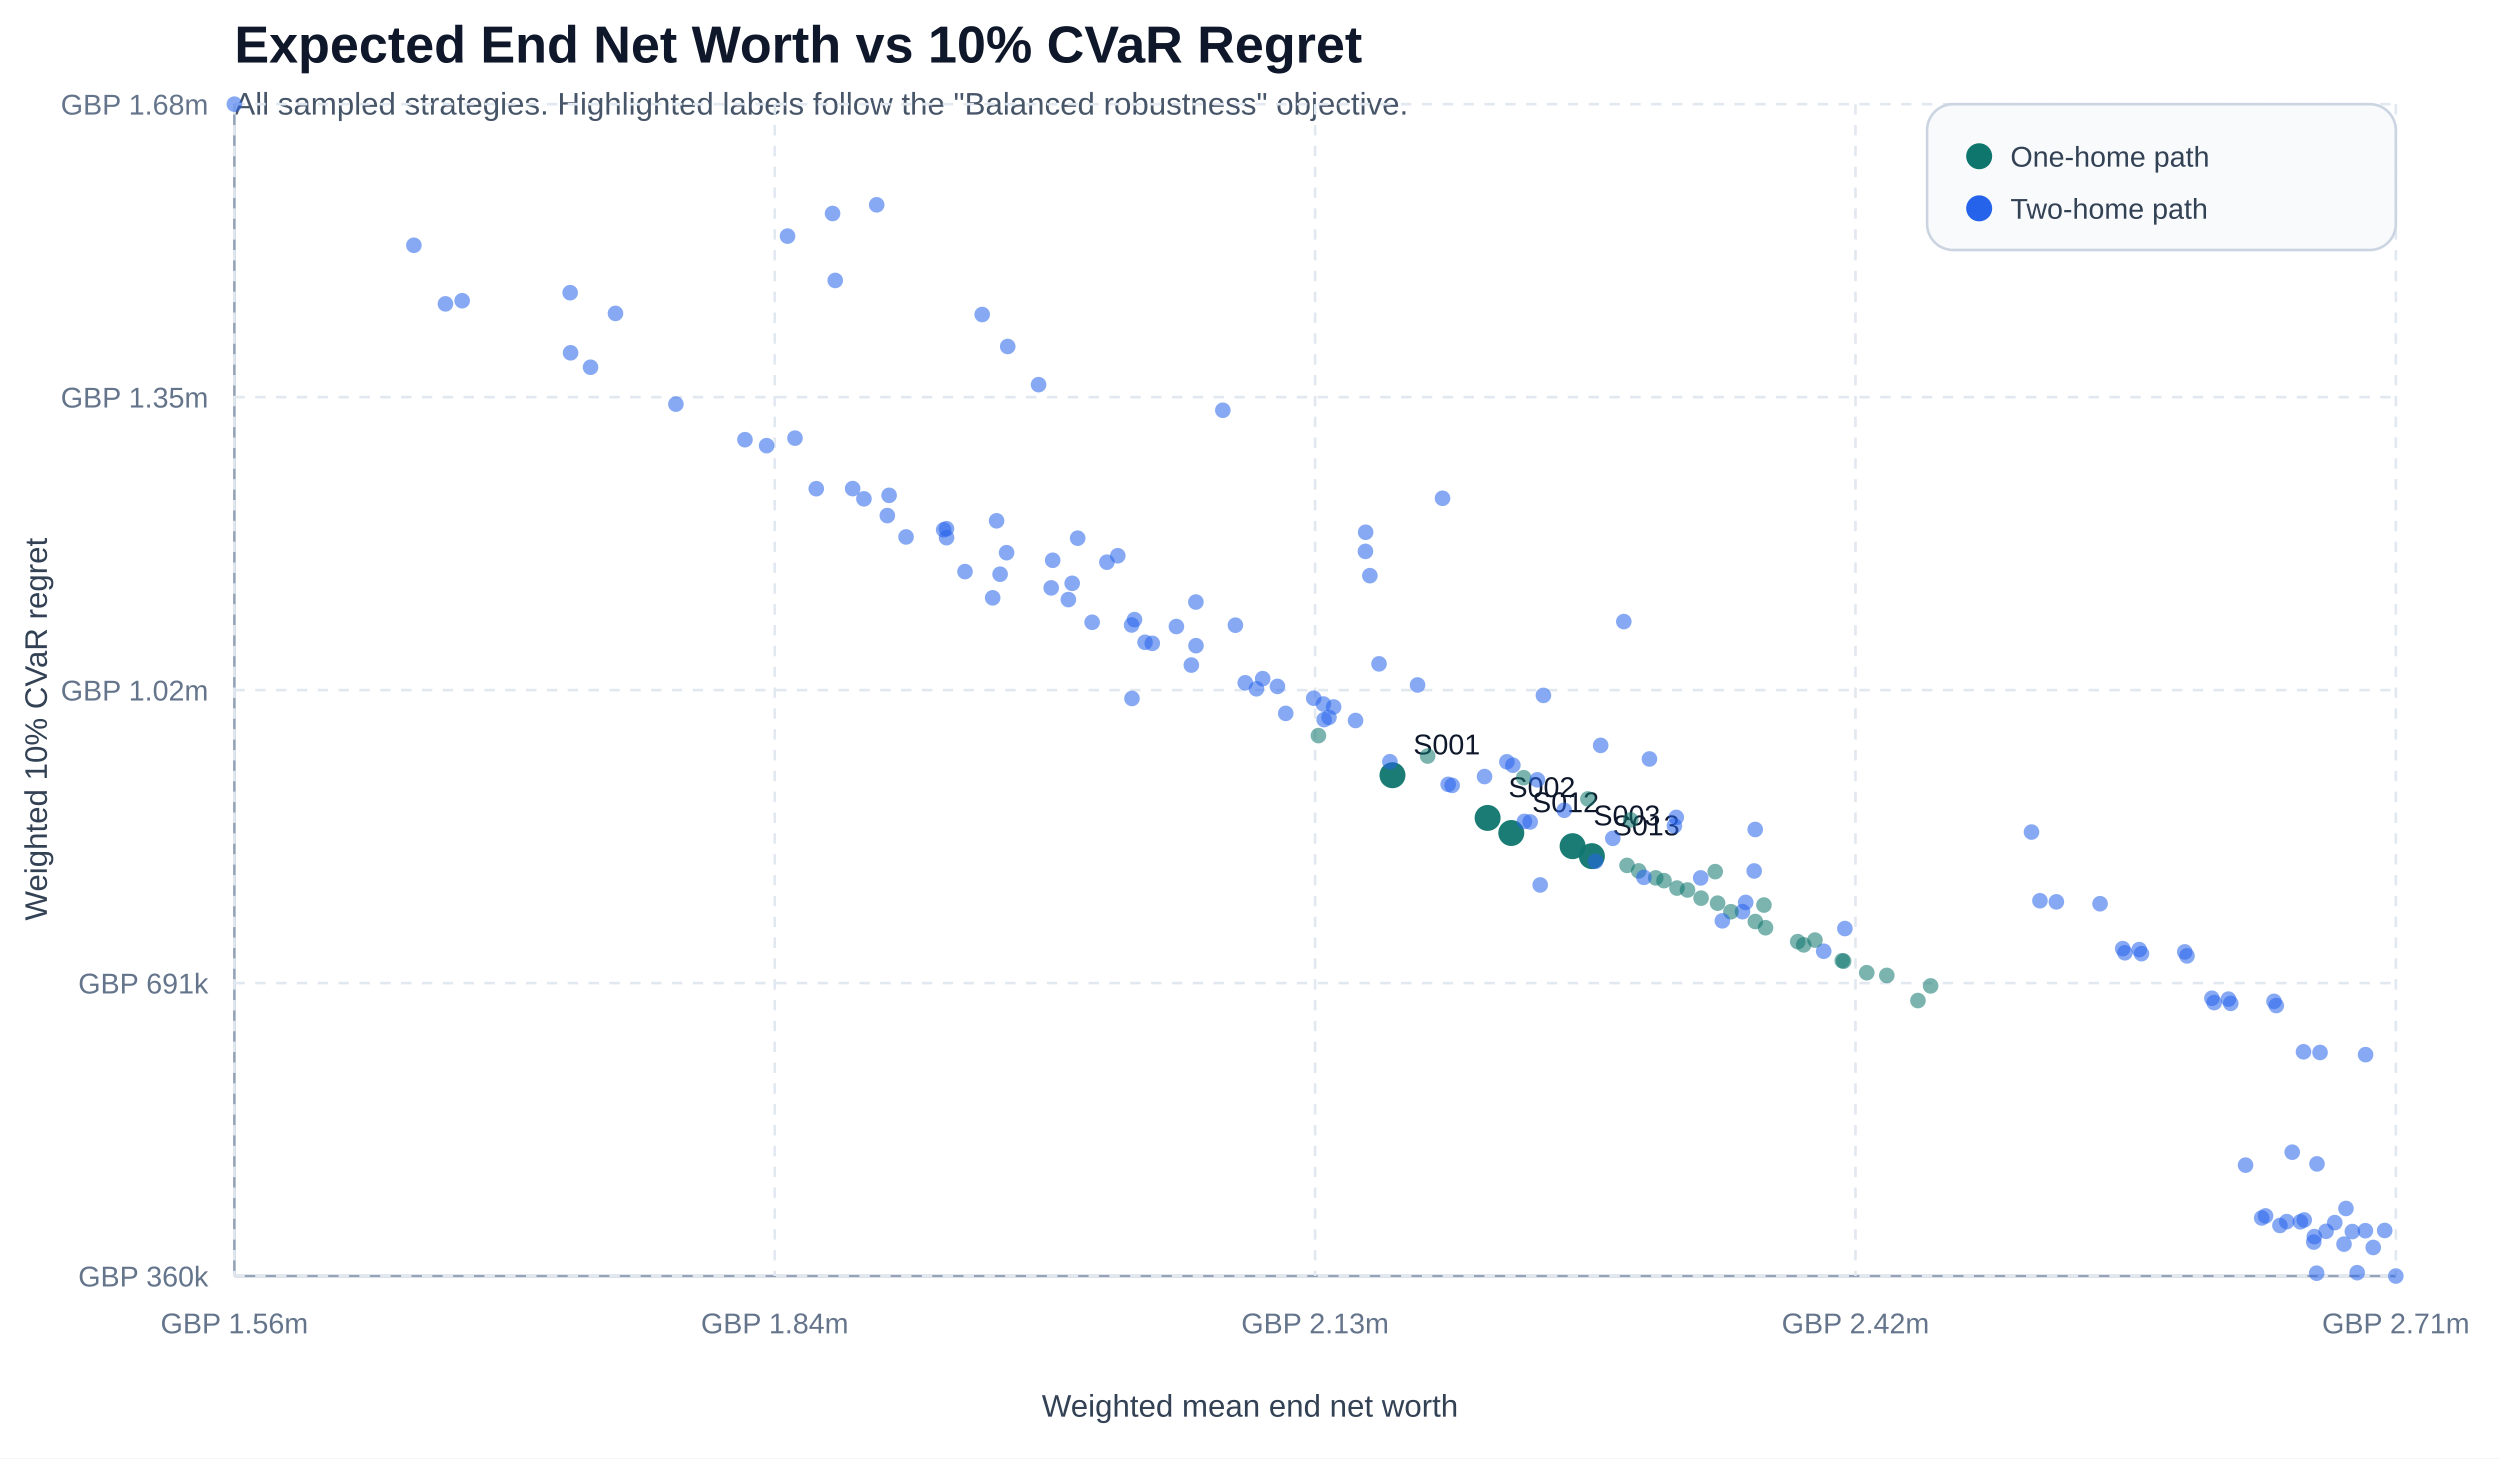
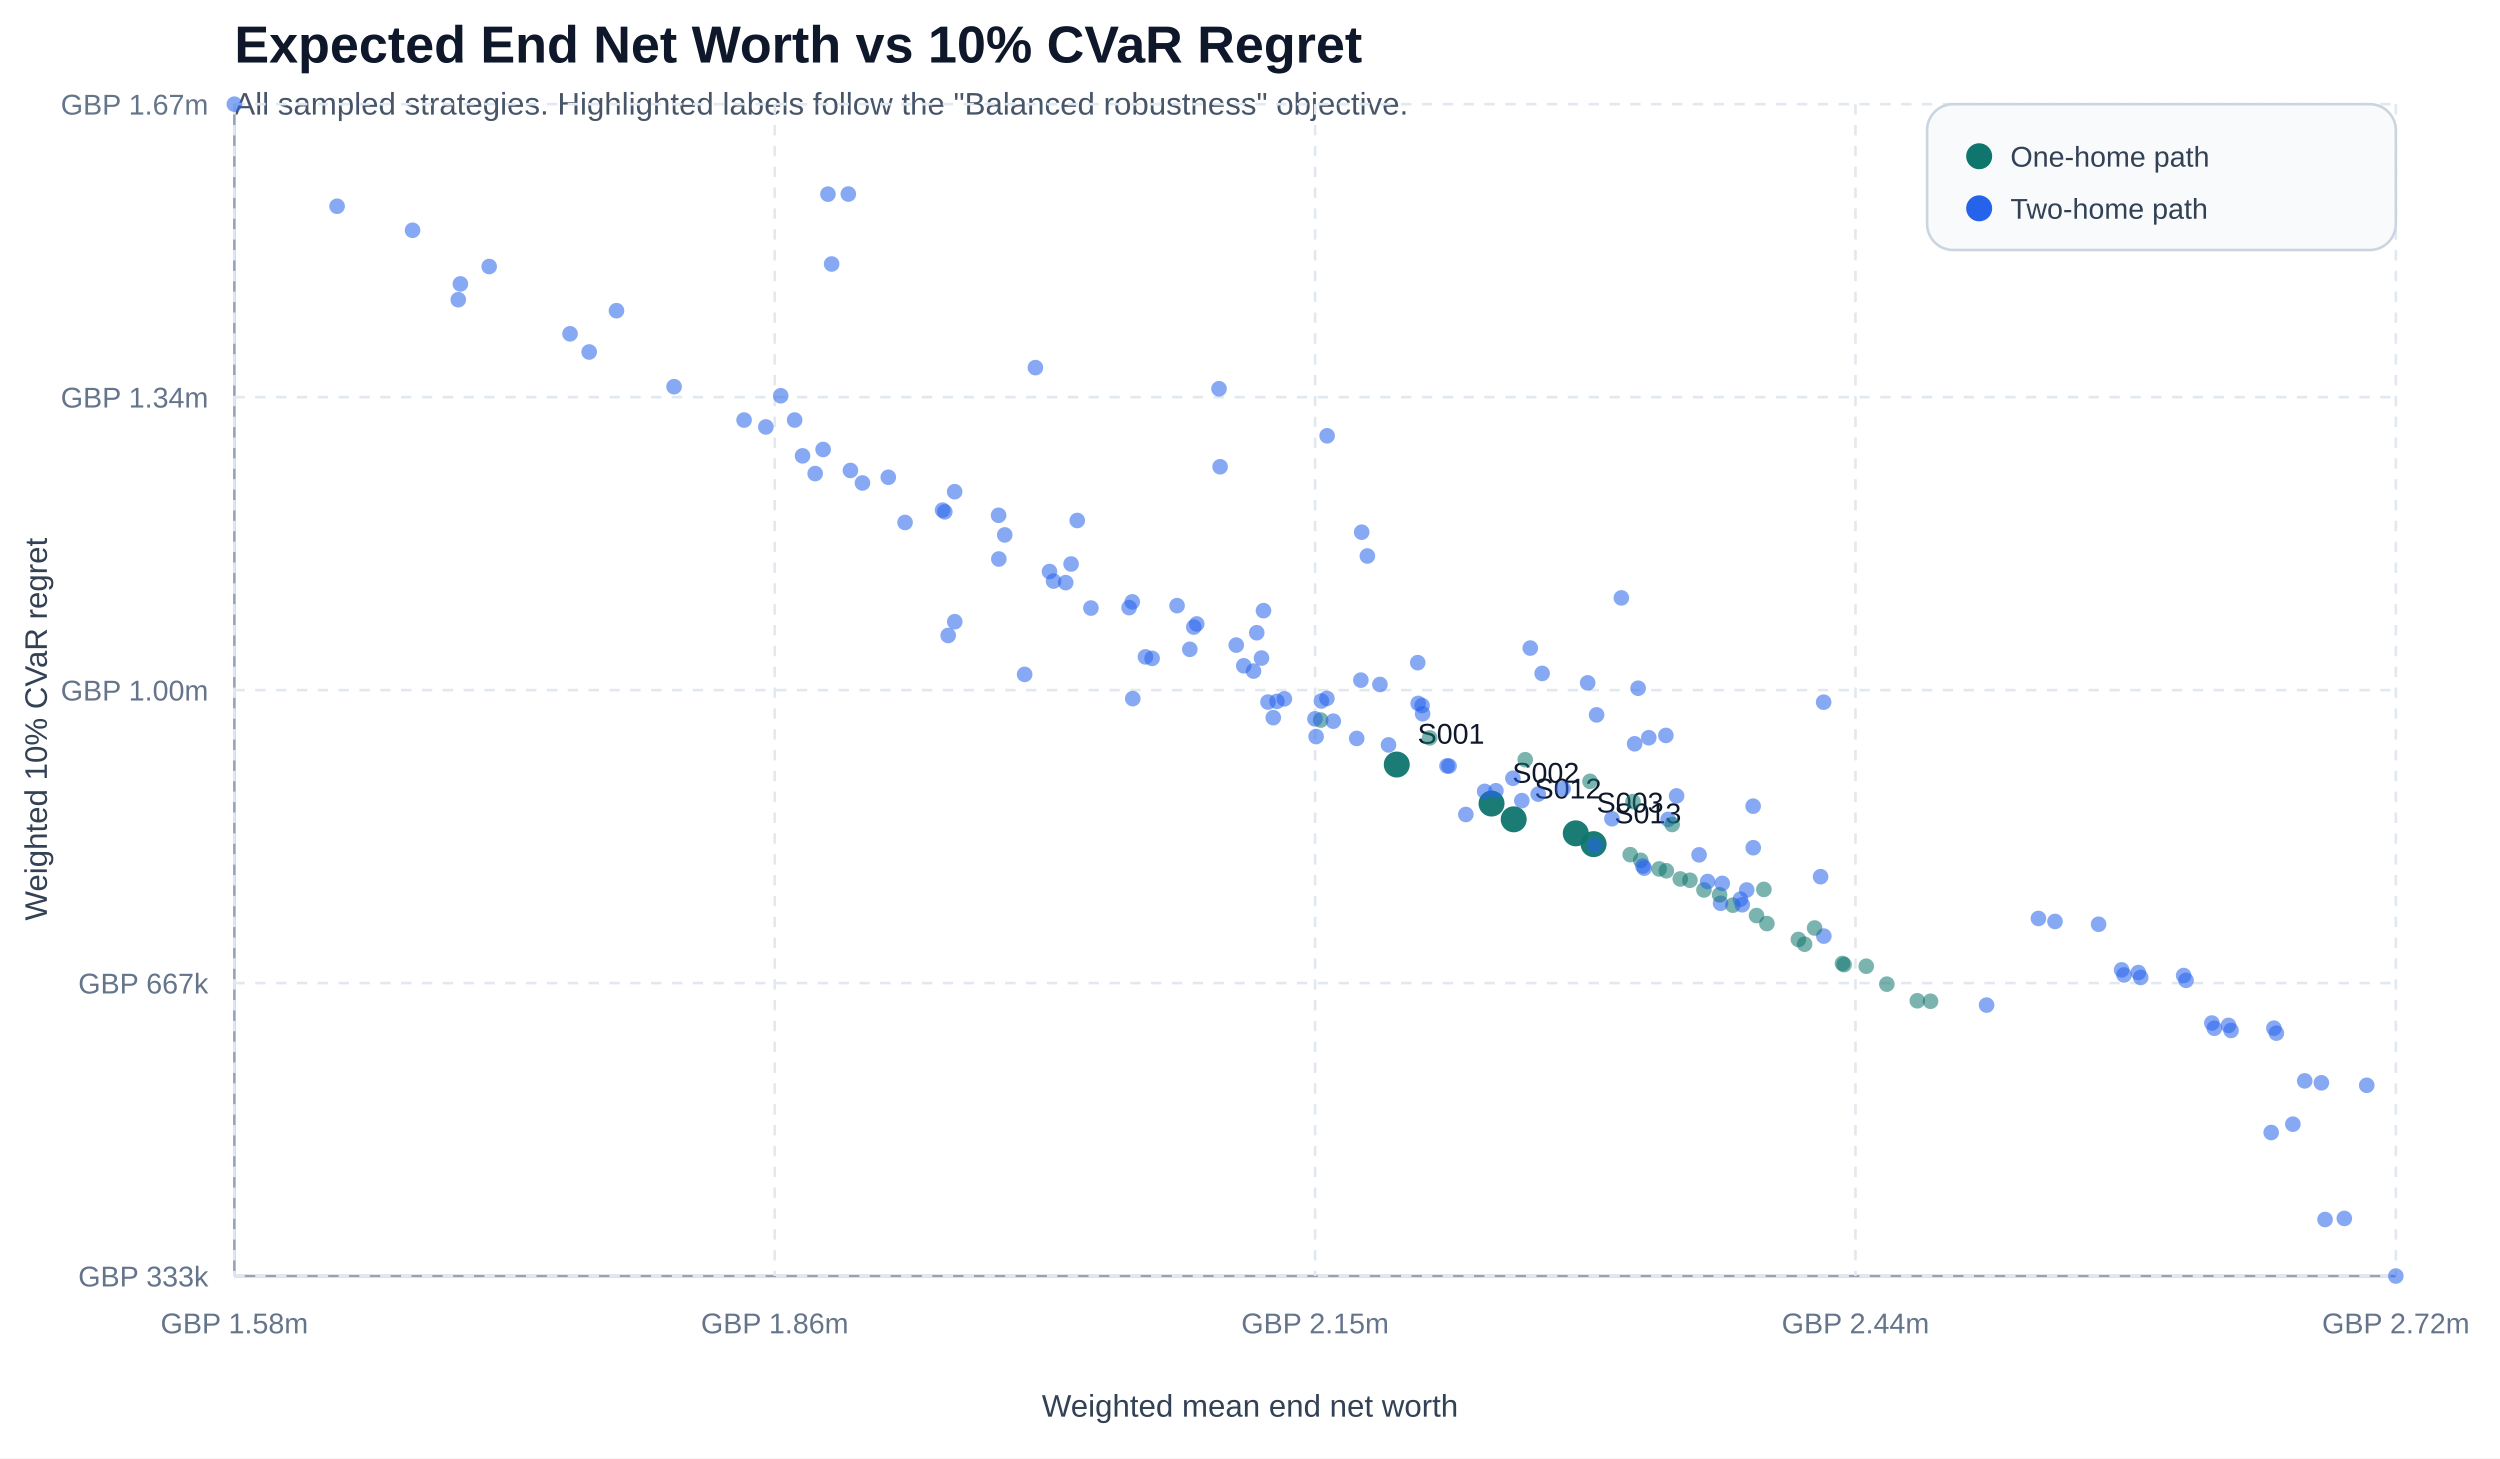
<svg xmlns="http://www.w3.org/2000/svg" width="960" height="560" viewBox="0 0 960 560">
  <rect width="960" height="560" fill="#ffffff" />
  <text x="90" y="24" font-size="20" font-family="Arial, sans-serif" font-weight="700" fill="#0f172a">Expected End Net Worth vs 10% CVaR Regret</text>
  <text x="90" y="44" font-size="12" font-family="Arial, sans-serif" fill="#475569">All sampled strategies. Highlighted labels follow the "Balanced robustness" objective.</text>
  <line x1="90" y1="490" x2="920" y2="490" stroke="#94a3b8" />
  <line x1="90" y1="40" x2="90" y2="490" stroke="#94a3b8" />
  <line x1="90" y1="40" x2="90" y2="490" stroke="#e2e8f0" stroke-dasharray="4 4" />
  <line x1="90" y1="490" x2="920" y2="490" stroke="#e2e8f0" stroke-dasharray="4 4" />
-   <text x="90" y="512" text-anchor="middle" font-size="11" font-family="Arial, sans-serif" fill="#64748b">GBP 1.56m</text>
-   <text x="80" y="494" text-anchor="end" font-size="11" font-family="Arial, sans-serif" fill="#64748b">GBP 360k</text>
+   <text x="90" y="512" text-anchor="middle" font-size="11" font-family="Arial, sans-serif" fill="#64748b">GBP 1.58m</text>
+   <text x="80" y="494" text-anchor="end" font-size="11" font-family="Arial, sans-serif" fill="#64748b">GBP 333k</text>
  <line x1="297.5" y1="40" x2="297.5" y2="490" stroke="#e2e8f0" stroke-dasharray="4 4" />
  <line x1="90" y1="377.5" x2="920" y2="377.5" stroke="#e2e8f0" stroke-dasharray="4 4" />
-   <text x="297.5" y="512" text-anchor="middle" font-size="11" font-family="Arial, sans-serif" fill="#64748b">GBP 1.84m</text>
-   <text x="80" y="381.5" text-anchor="end" font-size="11" font-family="Arial, sans-serif" fill="#64748b">GBP 691k</text>
+   <text x="297.5" y="512" text-anchor="middle" font-size="11" font-family="Arial, sans-serif" fill="#64748b">GBP 1.86m</text>
+   <text x="80" y="381.5" text-anchor="end" font-size="11" font-family="Arial, sans-serif" fill="#64748b">GBP 667k</text>
  <line x1="505" y1="40" x2="505" y2="490" stroke="#e2e8f0" stroke-dasharray="4 4" />
  <line x1="90" y1="265" x2="920" y2="265" stroke="#e2e8f0" stroke-dasharray="4 4" />
-   <text x="505" y="512" text-anchor="middle" font-size="11" font-family="Arial, sans-serif" fill="#64748b">GBP 2.13m</text>
-   <text x="80" y="269" text-anchor="end" font-size="11" font-family="Arial, sans-serif" fill="#64748b">GBP 1.02m</text>
+   <text x="505" y="512" text-anchor="middle" font-size="11" font-family="Arial, sans-serif" fill="#64748b">GBP 2.15m</text>
+   <text x="80" y="269" text-anchor="end" font-size="11" font-family="Arial, sans-serif" fill="#64748b">GBP 1.00m</text>
  <line x1="712.5" y1="40" x2="712.5" y2="490" stroke="#e2e8f0" stroke-dasharray="4 4" />
  <line x1="90" y1="152.5" x2="920" y2="152.5" stroke="#e2e8f0" stroke-dasharray="4 4" />
-   <text x="712.5" y="512" text-anchor="middle" font-size="11" font-family="Arial, sans-serif" fill="#64748b">GBP 2.42m</text>
-   <text x="80" y="156.5" text-anchor="end" font-size="11" font-family="Arial, sans-serif" fill="#64748b">GBP 1.35m</text>
+   <text x="712.5" y="512" text-anchor="middle" font-size="11" font-family="Arial, sans-serif" fill="#64748b">GBP 2.44m</text>
+   <text x="80" y="156.5" text-anchor="end" font-size="11" font-family="Arial, sans-serif" fill="#64748b">GBP 1.34m</text>
  <line x1="920" y1="40" x2="920" y2="490" stroke="#e2e8f0" stroke-dasharray="4 4" />
  <line x1="90" y1="40" x2="920" y2="40" stroke="#e2e8f0" stroke-dasharray="4 4" />
-   <text x="920" y="512" text-anchor="middle" font-size="11" font-family="Arial, sans-serif" fill="#64748b">GBP 2.71m</text>
-   <text x="80" y="44" text-anchor="end" font-size="11" font-family="Arial, sans-serif" fill="#64748b">GBP 1.68m</text>
+   <text x="920" y="512" text-anchor="middle" font-size="11" font-family="Arial, sans-serif" fill="#64748b">GBP 2.72m</text>
+   <text x="80" y="44" text-anchor="end" font-size="11" font-family="Arial, sans-serif" fill="#64748b">GBP 1.67m</text>
  <polyline points="920,490" fill="none" stroke="#0f766e" stroke-width="2.5" />
-   <circle cx="534.712" cy="297.689" r="5" fill="#0f766e" opacity="0.95" />
-   <text x="542.712" y="289.689" font-size="11" font-family="Arial, sans-serif" fill="#0f172a">S001</text>
-   <circle cx="580.334" cy="319.875" r="5" fill="#0f766e" opacity="0.95" />
-   <text x="588.334" y="311.875" font-size="11" font-family="Arial, sans-serif" fill="#0f172a">S012</text>
-   <circle cx="571.245" cy="314.082" r="5" fill="#0f766e" opacity="0.95" />
-   <text x="579.245" y="306.082" font-size="11" font-family="Arial, sans-serif" fill="#0f172a">S002</text>
-   <circle cx="611.285" cy="328.759" r="5" fill="#0f766e" opacity="0.95" />
-   <text x="619.285" y="320.759" font-size="11" font-family="Arial, sans-serif" fill="#0f172a">S013</text>
-   <circle cx="603.879" cy="324.931" r="5" fill="#0f766e" opacity="0.95" />
-   <text x="611.879" y="316.931" font-size="11" font-family="Arial, sans-serif" fill="#0f172a">S003</text>
-   <circle cx="624.785" cy="332.317" r="3" fill="#0f766e" opacity="0.55" />
-   <circle cx="629.246" cy="334.427" r="3" fill="#0f766e" opacity="0.55" />
-   <circle cx="506.282" cy="282.47" r="3" fill="#0f766e" opacity="0.55" />
-   <circle cx="635.803" cy="337.105" r="3" fill="#0f766e" opacity="0.55" />
-   <circle cx="548.212" cy="290.321" r="3" fill="#0f766e" opacity="0.55" />
-   <circle cx="493.717" cy="273.945" r="3" fill="#2563eb" opacity="0.55" />
-   <circle cx="557.631" cy="301.589" r="3" fill="#2563eb" opacity="0.55" />
-   <circle cx="638.97" cy="338.162" r="3" fill="#0f766e" opacity="0.55" />
-   <circle cx="533.716" cy="292.503" r="3" fill="#2563eb" opacity="0.55" />
-   <circle cx="612.689" cy="330.769" r="3" fill="#2563eb" opacity="0.55" />
-   <circle cx="643.961" cy="341.022" r="3" fill="#0f766e" opacity="0.55" />
-   <circle cx="457.478" cy="255.394" r="3" fill="#2563eb" opacity="0.55" />
-   <circle cx="585.093" cy="298.641" r="3" fill="#0f766e" opacity="0.55" />
-   <circle cx="508.472" cy="276.328" r="3" fill="#2563eb" opacity="0.55" />
-   <circle cx="419.376" cy="238.952" r="3" fill="#2563eb" opacity="0.55" />
-   <circle cx="482.479" cy="264.497" r="3" fill="#2563eb" opacity="0.55" />
-   <circle cx="585.369" cy="315.423" r="3" fill="#2563eb" opacity="0.55" />
-   <circle cx="556.097" cy="301.193" r="3" fill="#2563eb" opacity="0.55" />
-   <circle cx="648.004" cy="341.753" r="3" fill="#0f766e" opacity="0.55" />
-   <circle cx="631.26" cy="336.9" r="3" fill="#2563eb" opacity="0.55" />
-   <circle cx="478.181" cy="262.193" r="3" fill="#2563eb" opacity="0.55" />
-   <circle cx="484.873" cy="260.603" r="3" fill="#2563eb" opacity="0.55" />
-   <circle cx="653.212" cy="344.887" r="3" fill="#0f766e" opacity="0.55" />
-   <circle cx="459.26" cy="247.938" r="3" fill="#2563eb" opacity="0.55" />
-   <circle cx="384.042" cy="220.492" r="3" fill="#2563eb" opacity="0.55" />
-   <circle cx="434.678" cy="268.211" r="3" fill="#2563eb" opacity="0.55" />
-   <circle cx="434.533" cy="239.992" r="3" fill="#2563eb" opacity="0.55" />
-   <circle cx="403.663" cy="225.741" r="3" fill="#2563eb" opacity="0.55" />
-   <circle cx="411.717" cy="223.992" r="3" fill="#2563eb" opacity="0.55" />
-   <circle cx="512.112" cy="271.475" r="3" fill="#2563eb" opacity="0.55" />
-   <circle cx="544.341" cy="263.031" r="3" fill="#2563eb" opacity="0.55" />
-   <circle cx="609.744" cy="306.778" r="3" fill="#0f766e" opacity="0.55" />
-   <circle cx="674.003" cy="318.517" r="3" fill="#2563eb" opacity="0.55" />
-   <circle cx="669.115" cy="350.075" r="3" fill="#2563eb" opacity="0.55" />
-   <circle cx="410.253" cy="230.236" r="3" fill="#2563eb" opacity="0.55" />
-   <circle cx="529.544" cy="254.924" r="3" fill="#2563eb" opacity="0.55" />
-   <circle cx="664.66" cy="350.112" r="3" fill="#0f766e" opacity="0.55" />
-   <circle cx="670.354" cy="346.525" r="3" fill="#2563eb" opacity="0.55" />
-   <circle cx="435.649" cy="237.925" r="3" fill="#2563eb" opacity="0.55" />
-   <circle cx="347.928" cy="206.179" r="3" fill="#2563eb" opacity="0.55" />
-   <circle cx="590.342" cy="299.453" r="3" fill="#2563eb" opacity="0.55" />
-   <circle cx="386.528" cy="212.234" r="3" fill="#2563eb" opacity="0.55" />
-   <circle cx="362.366" cy="203.434" r="3" fill="#2563eb" opacity="0.55" />
-   <circle cx="673.612" cy="334.446" r="3" fill="#2563eb" opacity="0.55" />
-   <circle cx="600.66" cy="311.142" r="3" fill="#2563eb" opacity="0.55" />
-   <circle cx="510.33" cy="275.467" r="3" fill="#2563eb" opacity="0.55" />
-   <circle cx="490.544" cy="263.578" r="3" fill="#2563eb" opacity="0.55" />
+   <circle cx="536.357" cy="293.584" r="5" fill="#0f766e" opacity="0.95" />
+   <text x="544.357" y="285.584" font-size="11" font-family="Arial, sans-serif" fill="#0f172a">S001</text>
+   <circle cx="581.266" cy="314.62" r="5" fill="#0f766e" opacity="0.95" />
+   <text x="589.266" y="306.62" font-size="11" font-family="Arial, sans-serif" fill="#0f172a">S012</text>
+   <circle cx="572.752" cy="308.566" r="5" fill="#0f766e" opacity="0.95" />
+   <text x="580.752" y="300.566" font-size="11" font-family="Arial, sans-serif" fill="#0f172a">S002</text>
+   <circle cx="611.939" cy="324.148" r="5" fill="#0f766e" opacity="0.95" />
+   <text x="619.939" y="316.148" font-size="11" font-family="Arial, sans-serif" fill="#0f172a">S013</text>
+   <circle cx="605.093" cy="320.006" r="5" fill="#0f766e" opacity="0.95" />
+   <text x="613.093" y="312.006" font-size="11" font-family="Arial, sans-serif" fill="#0f172a">S003</text>
+   <circle cx="626.005" cy="328.182" r="3" fill="#0f766e" opacity="0.55" />
+   <circle cx="630.032" cy="330.374" r="3" fill="#0f766e" opacity="0.55" />
+   <circle cx="507.136" cy="276.5" r="3" fill="#0f766e" opacity="0.55" />
+   <circle cx="637.111" cy="333.664" r="3" fill="#0f766e" opacity="0.55" />
+   <circle cx="548.999" cy="283.337" r="3" fill="#0f766e" opacity="0.55" />
+   <circle cx="493.206" cy="268.352" r="3" fill="#2563eb" opacity="0.55" />
+   <circle cx="639.868" cy="334.378" r="3" fill="#0f766e" opacity="0.55" />
+   <circle cx="556.45" cy="294.17" r="3" fill="#2563eb" opacity="0.55" />
+   <circle cx="533.185" cy="286.042" r="3" fill="#2563eb" opacity="0.55" />
+   <circle cx="612.4" cy="324.614" r="3" fill="#2563eb" opacity="0.55" />
+   <circle cx="645.226" cy="337.518" r="3" fill="#0f766e" opacity="0.55" />
+   <circle cx="585.684" cy="291.719" r="3" fill="#0f766e" opacity="0.55" />
+   <circle cx="456.886" cy="249.338" r="3" fill="#2563eb" opacity="0.55" />
+   <circle cx="555.642" cy="294.105" r="3" fill="#2563eb" opacity="0.55" />
+   <circle cx="507.412" cy="269.185" r="3" fill="#2563eb" opacity="0.55" />
+   <circle cx="418.918" cy="233.496" r="3" fill="#2563eb" opacity="0.55" />
+   <circle cx="584.376" cy="307.441" r="3" fill="#2563eb" opacity="0.55" />
+   <circle cx="481.358" cy="257.686" r="3" fill="#2563eb" opacity="0.55" />
+   <circle cx="648.939" cy="338.018" r="3" fill="#0f766e" opacity="0.55" />
+   <circle cx="654.322" cy="341.744" r="3" fill="#0f766e" opacity="0.55" />
+   <circle cx="477.601" cy="255.661" r="3" fill="#2563eb" opacity="0.55" />
+   <circle cx="630.873" cy="332.556" r="3" fill="#2563eb" opacity="0.55" />
+   <circle cx="484.412" cy="252.699" r="3" fill="#2563eb" opacity="0.55" />
+   <circle cx="458.408" cy="240.79" r="3" fill="#2563eb" opacity="0.55" />
+   <circle cx="383.555" cy="214.656" r="3" fill="#2563eb" opacity="0.55" />
+   <circle cx="433.577" cy="233.325" r="3" fill="#2563eb" opacity="0.55" />
+   <circle cx="403.006" cy="219.469" r="3" fill="#2563eb" opacity="0.55" />
+   <circle cx="434.98" cy="268.269" r="3" fill="#2563eb" opacity="0.55" />
+   <circle cx="610.562" cy="300.037" r="3" fill="#0f766e" opacity="0.55" />
+   <circle cx="544.574" cy="270.106" r="3" fill="#2563eb" opacity="0.55" />
+   <circle cx="529.886" cy="262.833" r="3" fill="#2563eb" opacity="0.55" />
+   <circle cx="411.298" cy="216.575" r="3" fill="#2563eb" opacity="0.55" />
+   <circle cx="670.74" cy="341.754" r="3" fill="#2563eb" opacity="0.55" />
+   <circle cx="673.203" cy="309.56" r="3" fill="#2563eb" opacity="0.55" />
+   <circle cx="511.989" cy="276.93" r="3" fill="#2563eb" opacity="0.55" />
+   <circle cx="665.429" cy="347.592" r="3" fill="#0f766e" opacity="0.55" />
+   <circle cx="669.032" cy="347.423" r="3" fill="#2563eb" opacity="0.55" />
+   <circle cx="590.659" cy="304.942" r="3" fill="#2563eb" opacity="0.55" />
+   <circle cx="409.229" cy="223.723" r="3" fill="#2563eb" opacity="0.55" />
+   <circle cx="347.541" cy="200.623" r="3" fill="#2563eb" opacity="0.55" />
+   <circle cx="673.246" cy="325.525" r="3" fill="#2563eb" opacity="0.55" />
+   <circle cx="509.531" cy="268.19" r="3" fill="#2563eb" opacity="0.55" />
+   <circle cx="434.792" cy="231.111" r="3" fill="#2563eb" opacity="0.55" />
+   <circle cx="660.694" cy="346.85" r="3" fill="#2563eb" opacity="0.55" />
+   <circle cx="361.945" cy="195.886" r="3" fill="#2563eb" opacity="0.55" />
+   <circle cx="385.816" cy="205.407" r="3" fill="#2563eb" opacity="0.55" />
+   <circle cx="600.258" cy="302.873" r="3" fill="#2563eb" opacity="0.55" />
+   <circle cx="643.803" cy="305.628" r="3" fill="#2563eb" opacity="0.55" />
  <circle cx="920" cy="490" r="3" fill="#2563eb" opacity="0.55" />
-   <circle cx="643.702" cy="313.869" r="3" fill="#2563eb" opacity="0.55" />
-   <circle cx="619.316" cy="321.934" r="3" fill="#2563eb" opacity="0.55" />
-   <circle cx="633.39" cy="291.439" r="3" fill="#2563eb" opacity="0.55" />
-   <circle cx="905.157" cy="488.707" r="3" fill="#2563eb" opacity="0.55" />
-   <circle cx="889.585" cy="488.911" r="3" fill="#2563eb" opacity="0.55" />
-   <circle cx="911.323" cy="479.029" r="3" fill="#2563eb" opacity="0.55" />
-   <circle cx="592.669" cy="267.031" r="3" fill="#2563eb" opacity="0.55" />
-   <circle cx="915.726" cy="472.498" r="3" fill="#2563eb" opacity="0.55" />
-   <circle cx="900.102" cy="477.745" r="3" fill="#2563eb" opacity="0.55" />
-   <circle cx="653.063" cy="337.12" r="3" fill="#2563eb" opacity="0.55" />
-   <circle cx="908.31" cy="472.588" r="3" fill="#2563eb" opacity="0.55" />
-   <circle cx="341.414" cy="190.217" r="3" fill="#2563eb" opacity="0.55" />
-   <circle cx="903.296" cy="472.923" r="3" fill="#2563eb" opacity="0.55" />
-   <circle cx="888.483" cy="476.95" r="3" fill="#2563eb" opacity="0.55" />
-   <circle cx="888.708" cy="474.862" r="3" fill="#2563eb" opacity="0.55" />
-   <circle cx="893.218" cy="472.823" r="3" fill="#2563eb" opacity="0.55" />
-   <circle cx="896.552" cy="469.487" r="3" fill="#2563eb" opacity="0.55" />
-   <circle cx="661.381" cy="353.604" r="3" fill="#2563eb" opacity="0.55" />
-   <circle cx="900.847" cy="464.052" r="3" fill="#2563eb" opacity="0.55" />
-   <circle cx="883.337" cy="469.174" r="3" fill="#2563eb" opacity="0.55" />
-   <circle cx="884.823" cy="468.455" r="3" fill="#2563eb" opacity="0.55" />
-   <circle cx="677.967" cy="356.248" r="3" fill="#0f766e" opacity="0.55" />
-   <circle cx="875.502" cy="470.578" r="3" fill="#2563eb" opacity="0.55" />
-   <circle cx="878.121" cy="469.099" r="3" fill="#2563eb" opacity="0.55" />
-   <circle cx="868.495" cy="467.7" r="3" fill="#2563eb" opacity="0.55" />
-   <circle cx="869.981" cy="466.911" r="3" fill="#2563eb" opacity="0.55" />
-   <circle cx="520.535" cy="276.67" r="3" fill="#2563eb" opacity="0.55" />
-   <circle cx="363.472" cy="206.47" r="3" fill="#2563eb" opacity="0.55" />
-   <circle cx="659.562" cy="346.814" r="3" fill="#0f766e" opacity="0.55" />
-   <circle cx="889.721" cy="446.936" r="3" fill="#2563eb" opacity="0.55" />
-   <circle cx="327.414" cy="187.624" r="3" fill="#2563eb" opacity="0.55" />
-   <circle cx="880.215" cy="442.439" r="3" fill="#2563eb" opacity="0.55" />
-   <circle cx="862.295" cy="447.421" r="3" fill="#2563eb" opacity="0.55" />
-   <circle cx="331.747" cy="191.557" r="3" fill="#2563eb" opacity="0.55" />
-   <circle cx="708.436" cy="356.563" r="3" fill="#2563eb" opacity="0.55" />
-   <circle cx="313.443" cy="187.657" r="3" fill="#2563eb" opacity="0.55" />
-   <circle cx="700.307" cy="365.276" r="3" fill="#2563eb" opacity="0.55" />
-   <circle cx="363.457" cy="203.016" r="3" fill="#2563eb" opacity="0.55" />
-   <circle cx="504.47" cy="268.114" r="3" fill="#2563eb" opacity="0.55" />
-   <circle cx="294.376" cy="171.132" r="3" fill="#2563eb" opacity="0.55" />
-   <circle cx="340.739" cy="197.985" r="3" fill="#2563eb" opacity="0.55" />
-   <circle cx="908.385" cy="404.979" r="3" fill="#2563eb" opacity="0.55" />
-   <circle cx="580.941" cy="293.838" r="3" fill="#2563eb" opacity="0.55" />
-   <circle cx="286.063" cy="168.843" r="3" fill="#2563eb" opacity="0.55" />
-   <circle cx="890.901" cy="404.152" r="3" fill="#2563eb" opacity="0.55" />
-   <circle cx="692.623" cy="362.829" r="3" fill="#0f766e" opacity="0.55" />
-   <circle cx="884.542" cy="403.883" r="3" fill="#2563eb" opacity="0.55" />
-   <circle cx="474.395" cy="240.079" r="3" fill="#2563eb" opacity="0.55" />
-   <circle cx="526.029" cy="221.05" r="3" fill="#2563eb" opacity="0.55" />
-   <circle cx="587.589" cy="315.622" r="3" fill="#2563eb" opacity="0.55" />
-   <circle cx="874.096" cy="386.141" r="3" fill="#2563eb" opacity="0.55" />
-   <circle cx="873.208" cy="384.522" r="3" fill="#2563eb" opacity="0.55" />
-   <circle cx="570.063" cy="298.193" r="3" fill="#2563eb" opacity="0.55" />
-   <circle cx="856.613" cy="385.295" r="3" fill="#2563eb" opacity="0.55" />
-   <circle cx="855.724" cy="383.66" r="3" fill="#2563eb" opacity="0.55" />
-   <circle cx="850.253" cy="384.991" r="3" fill="#2563eb" opacity="0.55" />
-   <circle cx="849.365" cy="383.33" r="3" fill="#2563eb" opacity="0.55" />
-   <circle cx="707.967" cy="369.091" r="3" fill="#0f766e" opacity="0.55" />
-   <circle cx="442.474" cy="247.04" r="3" fill="#2563eb" opacity="0.55" />
-   <circle cx="578.639" cy="292.537" r="3" fill="#2563eb" opacity="0.55" />
-   <circle cx="439.691" cy="246.642" r="3" fill="#2563eb" opacity="0.55" />
-   <circle cx="839.808" cy="367.071" r="3" fill="#2563eb" opacity="0.55" />
-   <circle cx="838.946" cy="365.526" r="3" fill="#2563eb" opacity="0.55" />
-   <circle cx="626.232" cy="314.853" r="3" fill="#0f766e" opacity="0.55" />
-   <circle cx="524.328" cy="211.734" r="3" fill="#2563eb" opacity="0.55" />
-   <circle cx="822.324" cy="366.205" r="3" fill="#2563eb" opacity="0.55" />
-   <circle cx="821.467" cy="364.645" r="3" fill="#2563eb" opacity="0.55" />
-   <circle cx="815.965" cy="365.867" r="3" fill="#2563eb" opacity="0.55" />
-   <circle cx="815.107" cy="364.276" r="3" fill="#2563eb" opacity="0.55" />
-   <circle cx="736.495" cy="384.214" r="3" fill="#0f766e" opacity="0.55" />
-   <circle cx="741.357" cy="378.585" r="3" fill="#0f766e" opacity="0.55" />
-   <circle cx="508.185" cy="270.337" r="3" fill="#2563eb" opacity="0.55" />
-   <circle cx="459.217" cy="231.179" r="3" fill="#2563eb" opacity="0.55" />
-   <circle cx="806.424" cy="347.031" r="3" fill="#2563eb" opacity="0.55" />
-   <circle cx="724.534" cy="374.556" r="3" fill="#0f766e" opacity="0.55" />
-   <circle cx="674.044" cy="353.866" r="3" fill="#0f766e" opacity="0.55" />
-   <circle cx="259.543" cy="155.191" r="3" fill="#2563eb" opacity="0.55" />
-   <circle cx="716.837" cy="373.523" r="3" fill="#0f766e" opacity="0.55" />
-   <circle cx="789.652" cy="346.309" r="3" fill="#2563eb" opacity="0.55" />
-   <circle cx="783.34" cy="345.886" r="3" fill="#2563eb" opacity="0.55" />
-   <circle cx="707.416" cy="368.911" r="3" fill="#0f766e" opacity="0.55" />
-   <circle cx="614.653" cy="286.228" r="3" fill="#2563eb" opacity="0.55" />
-   <circle cx="696.95" cy="360.988" r="3" fill="#0f766e" opacity="0.55" />
-   <circle cx="690.335" cy="361.594" r="3" fill="#0f766e" opacity="0.55" />
-   <circle cx="413.825" cy="206.663" r="3" fill="#2563eb" opacity="0.55" />
-   <circle cx="219.102" cy="135.473" r="3" fill="#2563eb" opacity="0.55" />
-   <circle cx="780.097" cy="319.509" r="3" fill="#2563eb" opacity="0.55" />
-   <circle cx="524.41" cy="204.381" r="3" fill="#2563eb" opacity="0.55" />
-   <circle cx="677.354" cy="347.54" r="3" fill="#0f766e" opacity="0.55" />
-   <circle cx="658.642" cy="334.707" r="3" fill="#0f766e" opacity="0.55" />
-   <circle cx="398.813" cy="147.705" r="3" fill="#2563eb" opacity="0.55" />
-   <circle cx="591.434" cy="339.817" r="3" fill="#2563eb" opacity="0.55" />
-   <circle cx="642.974" cy="317.143" r="3" fill="#2563eb" opacity="0.55" />
-   <circle cx="370.556" cy="219.497" r="3" fill="#2563eb" opacity="0.55" />
-   <circle cx="404.228" cy="215.148" r="3" fill="#2563eb" opacity="0.55" />
-   <circle cx="425.044" cy="215.873" r="3" fill="#2563eb" opacity="0.55" />
-   <circle cx="386.965" cy="133.049" r="3" fill="#2563eb" opacity="0.55" />
-   <circle cx="320.733" cy="107.688" r="3" fill="#2563eb" opacity="0.55" />
-   <circle cx="226.759" cy="141.022" r="3" fill="#2563eb" opacity="0.55" />
-   <circle cx="623.542" cy="238.691" r="3" fill="#2563eb" opacity="0.55" />
-   <circle cx="177.465" cy="115.473" r="3" fill="#2563eb" opacity="0.55" />
-   <circle cx="451.741" cy="240.583" r="3" fill="#2563eb" opacity="0.55" />
-   <circle cx="377.153" cy="120.776" r="3" fill="#2563eb" opacity="0.55" />
-   <circle cx="553.932" cy="191.346" r="3" fill="#2563eb" opacity="0.55" />
-   <circle cx="302.411" cy="90.672" r="3" fill="#2563eb" opacity="0.55" />
-   <circle cx="429.226" cy="213.403" r="3" fill="#2563eb" opacity="0.55" />
-   <circle cx="381.186" cy="229.562" r="3" fill="#2563eb" opacity="0.55" />
-   <circle cx="382.688" cy="199.992" r="3" fill="#2563eb" opacity="0.55" />
-   <circle cx="469.567" cy="157.543" r="3" fill="#2563eb" opacity="0.55" />
-   <circle cx="305.275" cy="168.242" r="3" fill="#2563eb" opacity="0.55" />
-   <circle cx="236.344" cy="120.35" r="3" fill="#2563eb" opacity="0.55" />
-   <circle cx="336.645" cy="78.649" r="3" fill="#2563eb" opacity="0.55" />
-   <circle cx="319.702" cy="81.982" r="3" fill="#2563eb" opacity="0.55" />
-   <circle cx="218.944" cy="112.393" r="3" fill="#2563eb" opacity="0.55" />
-   <circle cx="171.049" cy="116.687" r="3" fill="#2563eb" opacity="0.55" />
-   <circle cx="158.93" cy="94.192" r="3" fill="#2563eb" opacity="0.55" />
+   <circle cx="668.329" cy="345.286" r="3" fill="#2563eb" opacity="0.55" />
+   <circle cx="618.974" cy="314.402" r="3" fill="#2563eb" opacity="0.55" />
+   <circle cx="633.128" cy="283.283" r="3" fill="#2563eb" opacity="0.55" />
+   <circle cx="490.347" cy="269.316" r="3" fill="#2563eb" opacity="0.55" />
+   <circle cx="652.444" cy="328.262" r="3" fill="#2563eb" opacity="0.55" />
+   <circle cx="592.178" cy="258.593" r="3" fill="#2563eb" opacity="0.55" />
+   <circle cx="639.697" cy="282.403" r="3" fill="#2563eb" opacity="0.55" />
+   <circle cx="678.488" cy="354.647" r="3" fill="#0f766e" opacity="0.55" />
+   <circle cx="580.952" cy="298.865" r="3" fill="#2563eb" opacity="0.55" />
+   <circle cx="640.558" cy="314.653" r="3" fill="#2563eb" opacity="0.55" />
+   <circle cx="900.225" cy="467.879" r="3" fill="#2563eb" opacity="0.55" />
+   <circle cx="700.348" cy="359.465" r="3" fill="#2563eb" opacity="0.55" />
+   <circle cx="892.812" cy="468.293" r="3" fill="#2563eb" opacity="0.55" />
+   <circle cx="520.978" cy="283.553" r="3" fill="#2563eb" opacity="0.55" />
+   <circle cx="562.885" cy="312.762" r="3" fill="#2563eb" opacity="0.55" />
+   <circle cx="341.109" cy="183.266" r="3" fill="#2563eb" opacity="0.55" />
+   <circle cx="660.326" cy="343.607" r="3" fill="#0f766e" opacity="0.55" />
+   <circle cx="629.04" cy="264.281" r="3" fill="#2563eb" opacity="0.55" />
+   <circle cx="504.938" cy="276.045" r="3" fill="#2563eb" opacity="0.55" />
+   <circle cx="872.139" cy="434.892" r="3" fill="#2563eb" opacity="0.55" />
+   <circle cx="880.457" cy="431.684" r="3" fill="#2563eb" opacity="0.55" />
+   <circle cx="326.561" cy="180.656" r="3" fill="#2563eb" opacity="0.55" />
+   <circle cx="313.028" cy="181.851" r="3" fill="#2563eb" opacity="0.55" />
+   <circle cx="908.824" cy="416.758" r="3" fill="#2563eb" opacity="0.55" />
+   <circle cx="331.189" cy="185.466" r="3" fill="#2563eb" opacity="0.55" />
+   <circle cx="587.624" cy="248.859" r="3" fill="#2563eb" opacity="0.55" />
+   <circle cx="891.417" cy="415.797" r="3" fill="#2563eb" opacity="0.55" />
+   <circle cx="609.672" cy="262.217" r="3" fill="#2563eb" opacity="0.55" />
+   <circle cx="692.968" cy="362.573" r="3" fill="#0f766e" opacity="0.55" />
+   <circle cx="474.724" cy="247.715" r="3" fill="#2563eb" opacity="0.55" />
+   <circle cx="362.801" cy="196.547" r="3" fill="#2563eb" opacity="0.55" />
+   <circle cx="885.004" cy="415.056" r="3" fill="#2563eb" opacity="0.55" />
+   <circle cx="661.35" cy="339.225" r="3" fill="#2563eb" opacity="0.55" />
+   <circle cx="655.727" cy="338.509" r="3" fill="#2563eb" opacity="0.55" />
+   <circle cx="294.089" cy="163.942" r="3" fill="#2563eb" opacity="0.55" />
+   <circle cx="613.092" cy="274.515" r="3" fill="#2563eb" opacity="0.55" />
+   <circle cx="627.702" cy="285.619" r="3" fill="#2563eb" opacity="0.55" />
+   <circle cx="874.133" cy="396.731" r="3" fill="#2563eb" opacity="0.55" />
+   <circle cx="525.074" cy="213.501" r="3" fill="#2563eb" opacity="0.55" />
+   <circle cx="873.165" cy="394.814" r="3" fill="#2563eb" opacity="0.55" />
+   <circle cx="285.73" cy="161.307" r="3" fill="#2563eb" opacity="0.55" />
+   <circle cx="485.18" cy="234.486" r="3" fill="#2563eb" opacity="0.55" />
+   <circle cx="316.08" cy="172.604" r="3" fill="#2563eb" opacity="0.55" />
+   <circle cx="856.726" cy="395.698" r="3" fill="#2563eb" opacity="0.55" />
+   <circle cx="570.106" cy="303.885" r="3" fill="#2563eb" opacity="0.55" />
+   <circle cx="855.759" cy="393.746" r="3" fill="#2563eb" opacity="0.55" />
+   <circle cx="574.432" cy="303.65" r="3" fill="#2563eb" opacity="0.55" />
+   <circle cx="850.313" cy="394.852" r="3" fill="#2563eb" opacity="0.55" />
+   <circle cx="849.345" cy="392.844" r="3" fill="#2563eb" opacity="0.55" />
+   <circle cx="708.137" cy="370.435" r="3" fill="#0f766e" opacity="0.55" />
+   <circle cx="762.85" cy="385.955" r="3" fill="#2563eb" opacity="0.55" />
+   <circle cx="522.567" cy="261.167" r="3" fill="#2563eb" opacity="0.55" />
+   <circle cx="839.442" cy="376.455" r="3" fill="#2563eb" opacity="0.55" />
+   <circle cx="699.1" cy="336.646" r="3" fill="#2563eb" opacity="0.55" />
+   <circle cx="838.519" cy="374.605" r="3" fill="#2563eb" opacity="0.55" />
+   <circle cx="442.407" cy="252.821" r="3" fill="#2563eb" opacity="0.55" />
+   <circle cx="822.035" cy="375.343" r="3" fill="#2563eb" opacity="0.55" />
+   <circle cx="439.851" cy="252.237" r="3" fill="#2563eb" opacity="0.55" />
+   <circle cx="821.115" cy="373.46" r="3" fill="#2563eb" opacity="0.55" />
+   <circle cx="544.408" cy="254.459" r="3" fill="#2563eb" opacity="0.55" />
+   <circle cx="546.088" cy="270.938" r="3" fill="#2563eb" opacity="0.55" />
+   <circle cx="815.622" cy="374.372" r="3" fill="#2563eb" opacity="0.55" />
+   <circle cx="814.703" cy="372.432" r="3" fill="#2563eb" opacity="0.55" />
+   <circle cx="627.063" cy="307.816" r="3" fill="#0f766e" opacity="0.55" />
+   <circle cx="631.384" cy="333.375" r="3" fill="#2563eb" opacity="0.55" />
+   <circle cx="366.622" cy="238.738" r="3" fill="#2563eb" opacity="0.55" />
+   <circle cx="468.519" cy="179.238" r="3" fill="#2563eb" opacity="0.55" />
+   <circle cx="522.884" cy="204.362" r="3" fill="#2563eb" opacity="0.55" />
+   <circle cx="741.334" cy="384.488" r="3" fill="#0f766e" opacity="0.55" />
+   <circle cx="736.248" cy="384.299" r="3" fill="#0f766e" opacity="0.55" />
+   <circle cx="482.589" cy="242.973" r="3" fill="#2563eb" opacity="0.55" />
+   <circle cx="805.856" cy="354.913" r="3" fill="#2563eb" opacity="0.55" />
+   <circle cx="459.547" cy="239.593" r="3" fill="#2563eb" opacity="0.55" />
+   <circle cx="724.542" cy="377.911" r="3" fill="#0f766e" opacity="0.55" />
+   <circle cx="789.113" cy="353.842" r="3" fill="#2563eb" opacity="0.55" />
+   <circle cx="674.506" cy="351.573" r="3" fill="#0f766e" opacity="0.55" />
+   <circle cx="782.758" cy="352.689" r="3" fill="#2563eb" opacity="0.55" />
+   <circle cx="716.645" cy="371.027" r="3" fill="#0f766e" opacity="0.55" />
+   <circle cx="707.506" cy="369.962" r="3" fill="#0f766e" opacity="0.55" />
+   <circle cx="258.844" cy="148.486" r="3" fill="#2563eb" opacity="0.55" />
+   <circle cx="690.578" cy="360.757" r="3" fill="#0f766e" opacity="0.55" />
+   <circle cx="413.666" cy="199.865" r="3" fill="#2563eb" opacity="0.55" />
+   <circle cx="696.806" cy="356.356" r="3" fill="#0f766e" opacity="0.55" />
+   <circle cx="488.939" cy="275.579" r="3" fill="#2563eb" opacity="0.55" />
+   <circle cx="505.385" cy="282.846" r="3" fill="#2563eb" opacity="0.55" />
+   <circle cx="218.898" cy="128.186" r="3" fill="#2563eb" opacity="0.55" />
+   <circle cx="677.325" cy="341.54" r="3" fill="#0f766e" opacity="0.55" />
+   <circle cx="397.6" cy="141.167" r="3" fill="#2563eb" opacity="0.55" />
+   <circle cx="642.112" cy="316.605" r="3" fill="#0f766e" opacity="0.55" />
+   <circle cx="364.104" cy="244.027" r="3" fill="#2563eb" opacity="0.55" />
+   <circle cx="393.461" cy="258.964" r="3" fill="#2563eb" opacity="0.55" />
+   <circle cx="700.278" cy="269.639" r="3" fill="#2563eb" opacity="0.55" />
+   <circle cx="404.552" cy="223.127" r="3" fill="#2563eb" opacity="0.55" />
+   <circle cx="546.282" cy="274.095" r="3" fill="#2563eb" opacity="0.55" />
+   <circle cx="319.341" cy="101.377" r="3" fill="#2563eb" opacity="0.55" />
+   <circle cx="226.245" cy="135.163" r="3" fill="#2563eb" opacity="0.55" />
+   <circle cx="299.799" cy="151.971" r="3" fill="#2563eb" opacity="0.55" />
+   <circle cx="622.601" cy="229.591" r="3" fill="#2563eb" opacity="0.55" />
+   <circle cx="176.788" cy="109.023" r="3" fill="#2563eb" opacity="0.55" />
+   <circle cx="486.902" cy="269.593" r="3" fill="#2563eb" opacity="0.55" />
+   <circle cx="451.993" cy="232.566" r="3" fill="#2563eb" opacity="0.55" />
+   <circle cx="175.976" cy="115.087" r="3" fill="#2563eb" opacity="0.55" />
+   <circle cx="509.613" cy="167.347" r="3" fill="#2563eb" opacity="0.55" />
+   <circle cx="383.457" cy="197.872" r="3" fill="#2563eb" opacity="0.55" />
+   <circle cx="366.585" cy="188.816" r="3" fill="#2563eb" opacity="0.55" />
+   <circle cx="468.102" cy="149.28" r="3" fill="#2563eb" opacity="0.55" />
+   <circle cx="308.172" cy="175.047" r="3" fill="#2563eb" opacity="0.55" />
+   <circle cx="305.141" cy="161.291" r="3" fill="#2563eb" opacity="0.55" />
+   <circle cx="236.728" cy="119.298" r="3" fill="#2563eb" opacity="0.55" />
+   <circle cx="325.758" cy="74.51" r="3" fill="#2563eb" opacity="0.55" />
+   <circle cx="317.931" cy="74.55" r="3" fill="#2563eb" opacity="0.55" />
+   <circle cx="187.846" cy="102.351" r="3" fill="#2563eb" opacity="0.55" />
+   <circle cx="158.413" cy="88.43" r="3" fill="#2563eb" opacity="0.55" />
+   <circle cx="129.443" cy="79.194" r="3" fill="#2563eb" opacity="0.55" />
  <circle cx="90" cy="40" r="3" fill="#2563eb" opacity="0.55" />
  <text x="480" y="544" text-anchor="middle" font-size="12" font-family="Arial, sans-serif" fill="#334155">Weighted mean end net worth</text>
  <text x="18" y="280" transform="rotate(-90 18 280)" text-anchor="middle" font-size="12" font-family="Arial, sans-serif" fill="#334155">Weighted 10% CVaR regret</text>
  <rect x="740" y="40" width="180" height="56" rx="10" fill="#f8fafc" stroke="#cbd5e1" />
  <circle cx="760" cy="60" r="5" fill="#0f766e" />
  <text x="772" y="64" font-size="11" font-family="Arial, sans-serif" fill="#334155">One-home path</text>
  <circle cx="760" cy="80" r="5" fill="#2563eb" />
  <text x="772" y="84" font-size="11" font-family="Arial, sans-serif" fill="#334155">Two-home path</text>
</svg>
